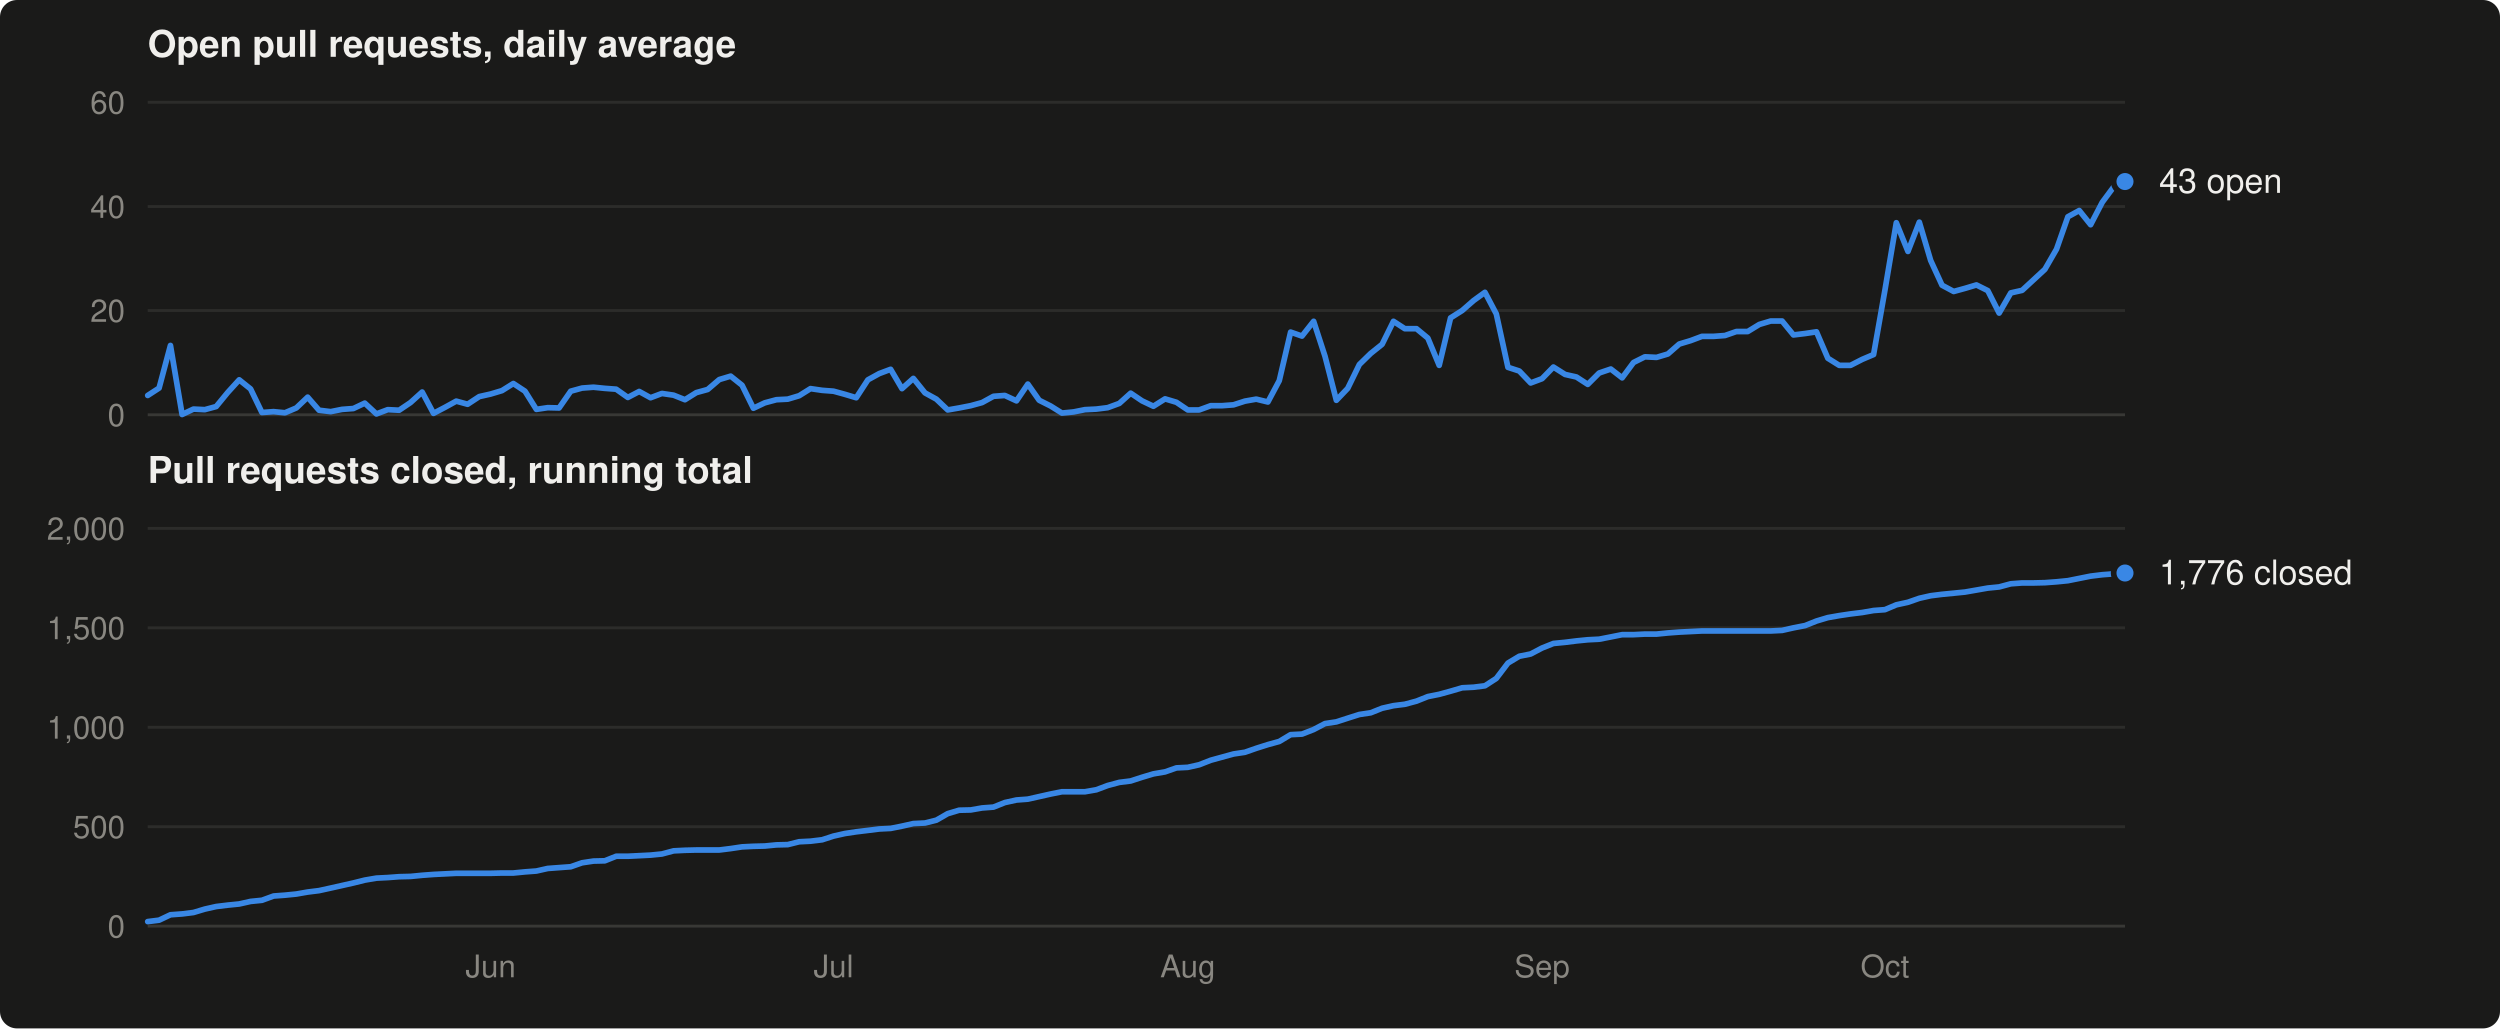
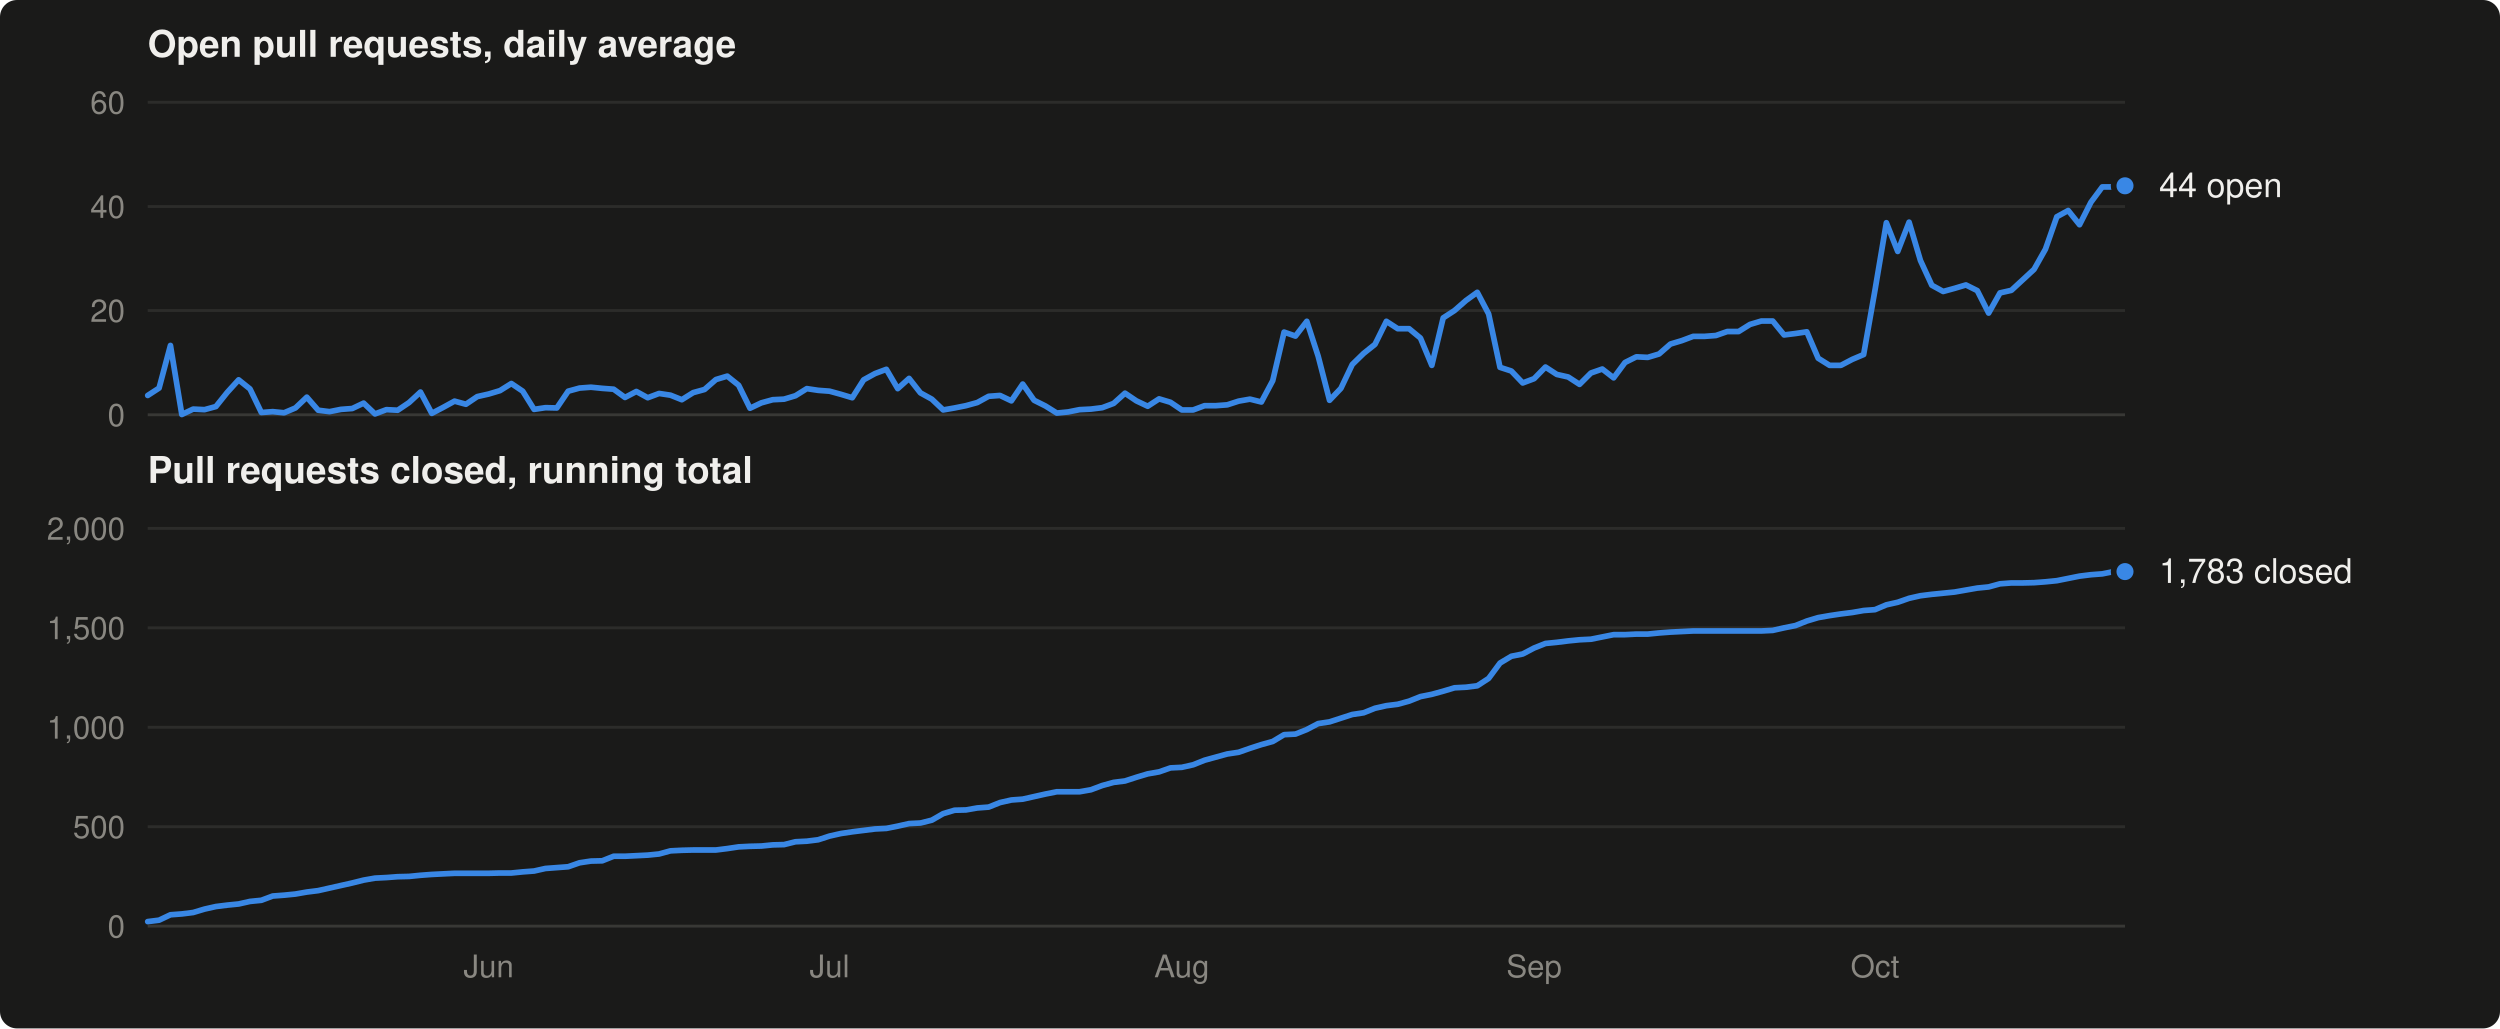
<svg xmlns="http://www.w3.org/2000/svg" width="880" height="362" viewBox="0 0 880 362" role="img" aria-labelledby="t d" font-family="-apple-system, BlinkMacSystemFont, 'Segoe UI', Helvetica, Arial, sans-serif">
  <rect width="100%" height="100%" rx="6" fill="#1a1a19" />
  <text x="52.0" y="20.0" fill="#f0efec" font-size="13" font-weight="600" text-anchor="start">Open pull requests, daily average</text>
  <line x1="52" y1="146.0" x2="748" y2="146.0" stroke="#383835" stroke-width="1" />
  <text x="44.0" y="150.0" fill="#898781" font-size="11" font-weight="400" text-anchor="end">0</text>
  <line x1="52" y1="109.3" x2="748" y2="109.3" stroke="#2c2c2a" stroke-width="1" />
  <text x="44.0" y="113.3" fill="#898781" font-size="11" font-weight="400" text-anchor="end">20</text>
  <line x1="52" y1="72.7" x2="748" y2="72.7" stroke="#2c2c2a" stroke-width="1" />
  <text x="44.0" y="76.7" fill="#898781" font-size="11" font-weight="400" text-anchor="end">40</text>
  <line x1="52" y1="36.0" x2="748" y2="36.0" stroke="#2c2c2a" stroke-width="1" />
  <text x="44.0" y="40.0" fill="#898781" font-size="11" font-weight="400" text-anchor="end">60</text>
-   <path d="M52.0,139.2 L56.0,136.6 L60.0,121.6 L64.1,145.9 L68.1,144.0 L72.1,144.2 L76.1,143.1 L80.2,138.1 L84.2,133.7 L88.2,136.9 L92.2,145.2 L96.3,144.9 L100.3,145.3 L104.3,143.6 L108.3,139.8 L112.3,144.4 L116.4,144.9 L120.4,144.1 L124.4,143.8 L128.4,141.9 L132.5,145.7 L136.5,144.2 L140.5,144.4 L144.5,141.7 L148.6,138.0 L152.6,145.5 L156.6,143.4 L160.6,141.2 L164.6,142.3 L168.7,139.6 L172.7,138.7 L176.7,137.5 L180.7,135.0 L184.8,137.7 L188.8,144.1 L192.8,143.5 L196.8,143.6 L200.9,137.7 L204.9,136.6 L208.9,136.3 L212.9,136.7 L216.9,137.0 L221.0,139.9 L225.0,137.8 L229.0,140.0 L233.0,138.5 L237.1,139.1 L241.1,140.7 L245.1,138.2 L249.1,137.1 L253.2,133.6 L257.2,132.4 L261.2,135.6 L265.2,143.7 L269.2,141.8 L273.3,140.7 L277.3,140.5 L281.3,139.3 L285.3,136.8 L289.4,137.4 L293.4,137.7 L297.4,138.8 L301.4,140.0 L305.5,133.7 L309.5,131.5 L313.5,130.0 L317.5,136.8 L321.5,133.2 L325.6,138.3 L329.6,140.5 L333.6,144.3 L337.6,143.6 L341.7,142.8 L345.7,141.7 L349.7,139.5 L353.7,139.2 L357.8,141.1 L361.8,135.2 L365.8,140.9 L369.8,142.9 L373.8,145.4 L377.9,145.0 L381.9,144.2 L385.9,144.0 L389.9,143.5 L394.0,142.0 L398.0,138.4 L402.0,141.1 L406.0,143.0 L410.1,140.4 L414.1,141.6 L418.1,144.3 L422.1,144.3 L426.2,142.8 L430.2,142.8 L434.2,142.5 L438.2,141.2 L442.2,140.5 L446.3,141.5 L450.3,134.0 L454.3,116.9 L458.3,118.3 L462.4,113.1 L466.4,125.4 L470.4,140.9 L474.4,136.7 L478.5,128.3 L482.5,124.4 L486.5,121.2 L490.5,113.1 L494.5,115.7 L498.6,115.7 L502.6,119.0 L506.6,128.6 L510.6,111.9 L514.7,109.3 L518.7,105.8 L522.7,102.9 L526.7,110.5 L530.8,129.3 L534.8,130.6 L538.8,134.8 L542.8,133.3 L546.8,129.2 L550.9,131.8 L554.9,132.7 L558.9,135.3 L562.9,131.3 L567.0,129.9 L571.0,133.0 L575.0,127.6 L579.0,125.6 L583.1,125.8 L587.1,124.6 L591.1,121.1 L595.1,119.9 L599.1,118.4 L603.2,118.4 L607.2,118.1 L611.2,116.7 L615.2,116.7 L619.3,114.2 L623.3,113.0 L627.3,113.0 L631.3,117.9 L635.4,117.4 L639.4,116.8 L643.4,126.1 L647.4,128.6 L651.4,128.6 L655.5,126.5 L659.5,124.8 L663.5,102.1 L667.5,78.4 L671.6,88.5 L675.6,78.2 L679.6,91.7 L683.6,100.4 L687.7,102.6 L691.7,101.5 L695.7,100.3 L699.7,102.3 L703.7,110.2 L707.8,103.1 L711.8,102.2 L715.8,98.5 L719.8,94.8 L723.9,87.7 L727.9,76.3 L731.9,74.1 L735.9,79.1 L740.0,71.2 L744.0,65.8 L748.0,63.9" fill="none" stroke="#3987e5" stroke-width="2" stroke-linejoin="round" stroke-linecap="round" />
-   <circle cx="748.0" cy="63.9" r="4" fill="#3987e5" stroke="#1a1a19" stroke-width="2" />
-   <text x="760.0" y="67.9" fill="#f0efec" font-size="12" font-weight="400" text-anchor="start">43 open</text>
+   <path d="M52.0,139.2 L56.0,136.6 L60.0,121.6 L64.0,145.9 L68.0,144.0 L72.0,144.2 L76.0,143.1 L80.0,138.1 L84.0,133.7 L88.0,136.9 L92.0,145.2 L96.0,144.9 L100.0,145.3 L104.0,143.6 L108.0,139.8 L112.0,144.4 L116.0,144.9 L120.0,144.1 L124.0,143.8 L128.0,141.9 L132.0,145.7 L136.0,144.2 L140.0,144.4 L144.0,141.7 L148.0,138.0 L152.0,145.5 L156.0,143.4 L160.0,141.2 L164.0,142.3 L168.0,139.6 L172.0,138.7 L176.0,137.5 L180.0,135.0 L184.0,137.7 L188.0,144.1 L192.0,143.5 L196.0,143.6 L200.0,137.7 L204.0,136.6 L208.0,136.3 L212.0,136.7 L216.0,137.0 L220.0,139.9 L224.0,137.8 L228.0,140.0 L232.0,138.5 L236.0,139.1 L240.0,140.7 L244.0,138.2 L248.0,137.1 L252.0,133.6 L256.0,132.4 L260.0,135.6 L264.0,143.7 L268.0,141.8 L272.0,140.7 L276.0,140.5 L280.0,139.3 L284.0,136.8 L288.0,137.4 L292.0,137.7 L296.0,138.8 L300.0,140.0 L304.0,133.7 L308.0,131.5 L312.0,130.0 L316.0,136.8 L320.0,133.2 L324.0,138.3 L328.0,140.5 L332.0,144.3 L336.0,143.6 L340.0,142.8 L344.0,141.7 L348.0,139.5 L352.0,139.2 L356.0,141.1 L360.0,135.2 L364.0,140.9 L368.0,142.9 L372.0,145.4 L376.0,145.0 L380.0,144.2 L384.0,144.0 L388.0,143.5 L392.0,142.0 L396.0,138.4 L400.0,141.1 L404.0,143.0 L408.0,140.4 L412.0,141.6 L416.0,144.3 L420.0,144.3 L424.0,142.8 L428.0,142.8 L432.0,142.5 L436.0,141.2 L440.0,140.5 L444.0,141.5 L448.0,134.0 L452.0,116.9 L456.0,118.3 L460.0,113.1 L464.0,125.4 L468.0,140.9 L472.0,136.7 L476.0,128.3 L480.0,124.4 L484.0,121.2 L488.0,113.1 L492.0,115.7 L496.0,115.7 L500.0,119.0 L504.0,128.6 L508.0,111.9 L512.0,109.3 L516.0,105.8 L520.0,102.9 L524.0,110.5 L528.0,129.3 L532.0,130.6 L536.0,134.8 L540.0,133.3 L544.0,129.2 L548.0,131.8 L552.0,132.7 L556.0,135.3 L560.0,131.3 L564.0,129.9 L568.0,133.0 L572.0,127.6 L576.0,125.6 L580.0,125.8 L584.0,124.6 L588.0,121.1 L592.0,119.9 L596.0,118.4 L600.0,118.4 L604.0,118.1 L608.0,116.7 L612.0,116.7 L616.0,114.2 L620.0,113.0 L624.0,113.0 L628.0,117.9 L632.0,117.4 L636.0,116.8 L640.0,126.1 L644.0,128.6 L648.0,128.6 L652.0,126.5 L656.0,124.8 L660.0,102.1 L664.0,78.4 L668.0,88.5 L672.0,78.2 L676.0,91.7 L680.0,100.4 L684.0,102.6 L688.0,101.5 L692.0,100.3 L696.0,102.3 L700.0,110.2 L704.0,103.1 L708.0,102.2 L712.0,98.5 L716.0,94.8 L720.0,87.7 L724.0,76.3 L728.0,74.1 L732.0,79.1 L736.0,71.2 L740.0,65.8 L744.0,65.8 L748.0,65.4" fill="none" stroke="#3987e5" stroke-width="2" stroke-linejoin="round" stroke-linecap="round" />
+   <circle cx="748.0" cy="65.4" r="4" fill="#3987e5" stroke="#1a1a19" stroke-width="2" />
+   <text x="760.0" y="69.4" fill="#f0efec" font-size="12" font-weight="400" text-anchor="start">44 open</text>
  <text x="52.0" y="170.0" fill="#f0efec" font-size="13" font-weight="600" text-anchor="start">Pull requests closed, running total</text>
  <line x1="52" y1="326.0" x2="748" y2="326.0" stroke="#383835" stroke-width="1" />
  <text x="44.0" y="330.0" fill="#898781" font-size="11" font-weight="400" text-anchor="end">0</text>
  <line x1="52" y1="291.0" x2="748" y2="291.0" stroke="#2c2c2a" stroke-width="1" />
  <text x="44.0" y="295.0" fill="#898781" font-size="11" font-weight="400" text-anchor="end">500</text>
  <line x1="52" y1="256.0" x2="748" y2="256.0" stroke="#2c2c2a" stroke-width="1" />
  <text x="44.0" y="260.0" fill="#898781" font-size="11" font-weight="400" text-anchor="end">1,000</text>
  <line x1="52" y1="221.0" x2="748" y2="221.0" stroke="#2c2c2a" stroke-width="1" />
  <text x="44.0" y="225.0" fill="#898781" font-size="11" font-weight="400" text-anchor="end">1,500</text>
  <line x1="52" y1="186.0" x2="748" y2="186.0" stroke="#2c2c2a" stroke-width="1" />
  <text x="44.0" y="190.0" fill="#898781" font-size="11" font-weight="400" text-anchor="end">2,000</text>
-   <path d="M52.0,324.4 L56.0,323.9 L60.0,322.0 L64.1,321.7 L68.1,321.2 L72.1,320.0 L76.1,319.1 L80.2,318.6 L84.2,318.2 L88.2,317.3 L92.2,316.9 L96.3,315.4 L100.3,315.1 L104.3,314.7 L108.3,314.0 L112.3,313.5 L116.4,312.6 L120.4,311.7 L124.4,310.8 L128.4,309.8 L132.5,309.1 L136.5,308.9 L140.5,308.6 L144.5,308.5 L148.6,308.1 L152.6,307.8 L156.6,307.6 L160.6,307.4 L164.6,307.4 L168.7,307.4 L172.7,307.4 L176.7,307.3 L180.7,307.3 L184.8,306.9 L188.8,306.6 L192.8,305.7 L196.8,305.4 L200.9,305.1 L204.9,303.7 L208.9,303.1 L212.9,303.0 L216.9,301.4 L221.0,301.4 L225.0,301.2 L229.0,301.0 L233.0,300.6 L237.1,299.5 L241.1,299.3 L245.1,299.2 L249.1,299.2 L253.2,299.2 L257.2,298.7 L261.2,298.1 L265.2,297.9 L269.2,297.8 L273.3,297.4 L277.3,297.3 L281.3,296.3 L285.3,296.1 L289.4,295.6 L293.4,294.3 L297.4,293.4 L301.4,292.8 L305.5,292.3 L309.5,291.8 L313.5,291.6 L317.5,290.8 L321.5,289.9 L325.6,289.7 L329.6,288.7 L333.6,286.4 L337.6,285.2 L341.7,285.1 L345.7,284.4 L349.7,284.1 L353.7,282.5 L357.8,281.6 L361.8,281.3 L365.8,280.4 L369.8,279.5 L373.8,278.7 L377.9,278.7 L381.9,278.7 L385.9,278.0 L389.9,276.5 L394.0,275.4 L398.0,274.9 L402.0,273.6 L406.0,272.4 L410.1,271.7 L414.1,270.3 L418.1,270.1 L422.1,269.2 L426.2,267.6 L430.2,266.5 L434.2,265.4 L438.2,264.8 L442.2,263.4 L446.3,262.1 L450.3,261.0 L454.3,258.6 L458.3,258.4 L462.4,256.8 L466.4,254.7 L470.4,254.1 L474.4,252.8 L478.5,251.5 L482.5,250.9 L486.5,249.3 L490.5,248.4 L494.5,247.9 L498.6,246.8 L502.6,245.2 L506.6,244.4 L510.6,243.3 L514.7,242.1 L518.7,241.9 L522.7,241.4 L526.7,238.8 L530.8,233.4 L534.8,231.0 L538.8,230.2 L542.8,228.1 L546.8,226.5 L550.9,226.1 L554.9,225.6 L558.9,225.2 L562.9,225.0 L567.0,224.2 L571.0,223.4 L575.0,223.4 L579.0,223.2 L583.1,223.2 L587.1,222.8 L591.1,222.5 L595.1,222.3 L599.1,222.1 L603.2,222.1 L607.2,222.1 L611.2,222.1 L615.2,222.1 L619.3,222.1 L623.3,222.1 L627.3,221.9 L631.3,221.0 L635.4,220.2 L639.4,218.6 L643.4,217.4 L647.4,216.7 L651.4,216.1 L655.5,215.6 L659.5,214.9 L663.5,214.6 L667.5,212.9 L671.6,212.0 L675.6,210.6 L679.6,209.7 L683.6,209.2 L687.7,208.8 L691.7,208.4 L695.7,207.7 L699.7,207.0 L703.7,206.6 L707.8,205.5 L711.8,205.2 L715.8,205.2 L719.8,205.1 L723.9,204.8 L727.9,204.4 L731.9,203.6 L735.9,202.8 L740.0,202.3 L744.0,202.0 L748.0,201.7" fill="none" stroke="#3987e5" stroke-width="2" stroke-linejoin="round" stroke-linecap="round" />
-   <circle cx="748.0" cy="201.7" r="4" fill="#3987e5" stroke="#1a1a19" stroke-width="2" />
-   <text x="760.0" y="205.7" fill="#f0efec" font-size="12" font-weight="400" text-anchor="start">1,776 closed</text>
-   <text x="172.7" y="344.0" fill="#898781" font-size="11" font-weight="400" text-anchor="middle">Jun</text>
-   <text x="293.4" y="344.0" fill="#898781" font-size="11" font-weight="400" text-anchor="middle">Jul</text>
-   <text x="418.1" y="344.0" fill="#898781" font-size="11" font-weight="400" text-anchor="middle">Aug</text>
-   <text x="542.8" y="344.0" fill="#898781" font-size="11" font-weight="400" text-anchor="middle">Sep</text>
-   <text x="663.5" y="344.0" fill="#898781" font-size="11" font-weight="400" text-anchor="middle">Oct</text>
+   <path d="M52.0,324.4 L56.0,323.9 L60.0,322.0 L64.0,321.7 L68.0,321.2 L72.0,320.0 L76.0,319.1 L80.0,318.6 L84.0,318.2 L88.0,317.3 L92.0,316.9 L96.0,315.4 L100.0,315.1 L104.0,314.7 L108.0,314.0 L112.0,313.5 L116.0,312.6 L120.0,311.7 L124.0,310.8 L128.0,309.8 L132.0,309.1 L136.0,308.9 L140.0,308.6 L144.0,308.5 L148.0,308.1 L152.0,307.8 L156.0,307.6 L160.0,307.4 L164.0,307.4 L168.0,307.4 L172.0,307.4 L176.0,307.3 L180.0,307.3 L184.0,306.9 L188.0,306.6 L192.0,305.7 L196.0,305.4 L200.0,305.1 L204.0,303.7 L208.0,303.1 L212.0,303.0 L216.0,301.4 L220.0,301.4 L224.0,301.2 L228.0,301.0 L232.0,300.6 L236.0,299.5 L240.0,299.3 L244.0,299.2 L248.0,299.2 L252.0,299.2 L256.0,298.7 L260.0,298.1 L264.0,297.9 L268.0,297.8 L272.0,297.4 L276.0,297.3 L280.0,296.3 L284.0,296.1 L288.0,295.6 L292.0,294.3 L296.0,293.4 L300.0,292.8 L304.0,292.3 L308.0,291.8 L312.0,291.6 L316.0,290.8 L320.0,289.9 L324.0,289.7 L328.0,288.7 L332.0,286.4 L336.0,285.2 L340.0,285.1 L344.0,284.4 L348.0,284.1 L352.0,282.5 L356.0,281.6 L360.0,281.3 L364.0,280.4 L368.0,279.5 L372.0,278.7 L376.0,278.7 L380.0,278.7 L384.0,278.0 L388.0,276.5 L392.0,275.4 L396.0,274.9 L400.0,273.6 L404.0,272.4 L408.0,271.7 L412.0,270.3 L416.0,270.1 L420.0,269.2 L424.0,267.6 L428.0,266.5 L432.0,265.4 L436.0,264.8 L440.0,263.4 L444.0,262.1 L448.0,261.0 L452.0,258.6 L456.0,258.4 L460.0,256.8 L464.0,254.7 L468.0,254.1 L472.0,252.8 L476.0,251.5 L480.0,250.9 L484.0,249.3 L488.0,248.4 L492.0,247.9 L496.0,246.8 L500.0,245.2 L504.0,244.4 L508.0,243.3 L512.0,242.1 L516.0,241.9 L520.0,241.4 L524.0,238.8 L528.0,233.4 L532.0,231.0 L536.0,230.2 L540.0,228.1 L544.0,226.5 L548.0,226.1 L552.0,225.6 L556.0,225.2 L560.0,225.0 L564.0,224.2 L568.0,223.4 L572.0,223.4 L576.0,223.2 L580.0,223.2 L584.0,222.8 L588.0,222.5 L592.0,222.3 L596.0,222.1 L600.0,222.1 L604.0,222.1 L608.0,222.1 L612.0,222.1 L616.0,222.1 L620.0,222.1 L624.0,221.9 L628.0,221.0 L632.0,220.2 L636.0,218.6 L640.0,217.4 L644.0,216.7 L648.0,216.1 L652.0,215.6 L656.0,214.9 L660.0,214.6 L664.0,212.9 L668.0,212.0 L672.0,210.6 L676.0,209.7 L680.0,209.2 L684.0,208.8 L688.0,208.4 L692.0,207.7 L696.0,207.0 L700.0,206.6 L704.0,205.5 L708.0,205.2 L712.0,205.2 L716.0,205.1 L720.0,204.8 L724.0,204.4 L728.0,203.6 L732.0,202.8 L736.0,202.3 L740.0,202.0 L744.0,201.2 L748.0,201.2" fill="none" stroke="#3987e5" stroke-width="2" stroke-linejoin="round" stroke-linecap="round" />
+   <circle cx="748.0" cy="201.2" r="4" fill="#3987e5" stroke="#1a1a19" stroke-width="2" />
+   <text x="760.0" y="205.2" fill="#f0efec" font-size="12" font-weight="400" text-anchor="start">1,783 closed</text>
+   <text x="172.0" y="344.0" fill="#898781" font-size="11" font-weight="400" text-anchor="middle">Jun</text>
+   <text x="292.0" y="344.0" fill="#898781" font-size="11" font-weight="400" text-anchor="middle">Jul</text>
+   <text x="416.0" y="344.0" fill="#898781" font-size="11" font-weight="400" text-anchor="middle">Aug</text>
+   <text x="540.0" y="344.0" fill="#898781" font-size="11" font-weight="400" text-anchor="middle">Sep</text>
+   <text x="660.0" y="344.0" fill="#898781" font-size="11" font-weight="400" text-anchor="middle">Oct</text>
</svg>
